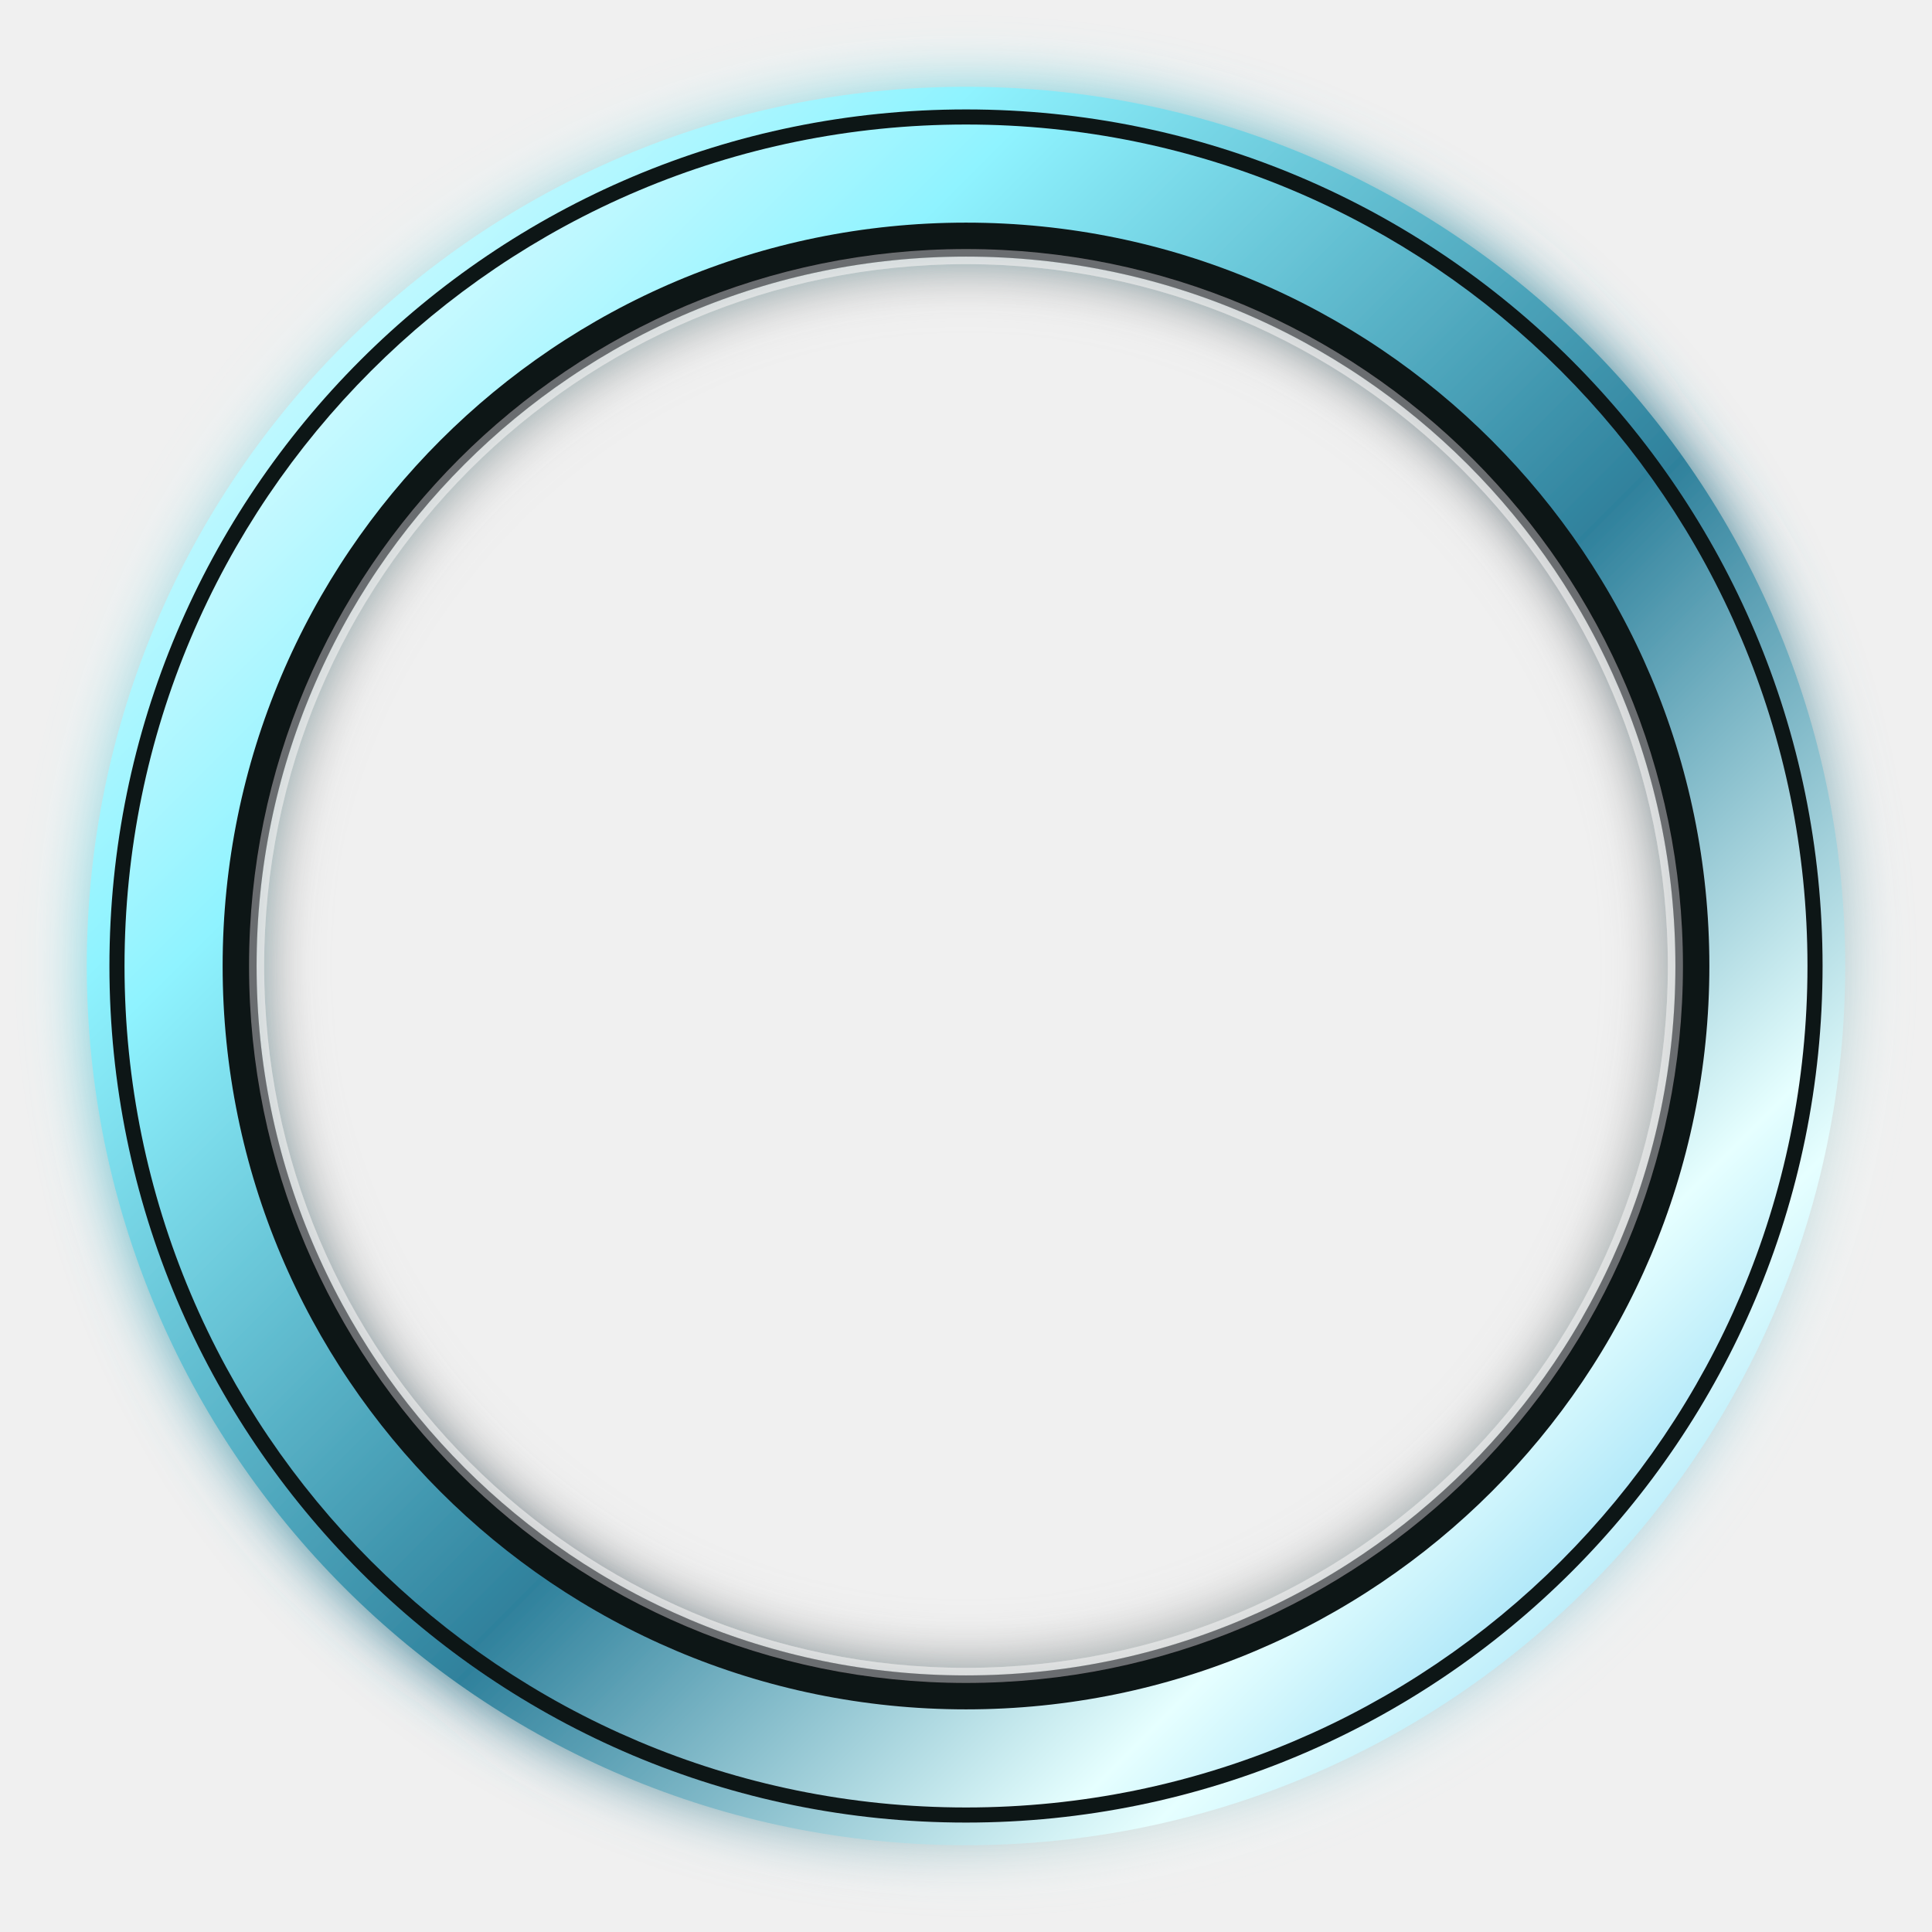
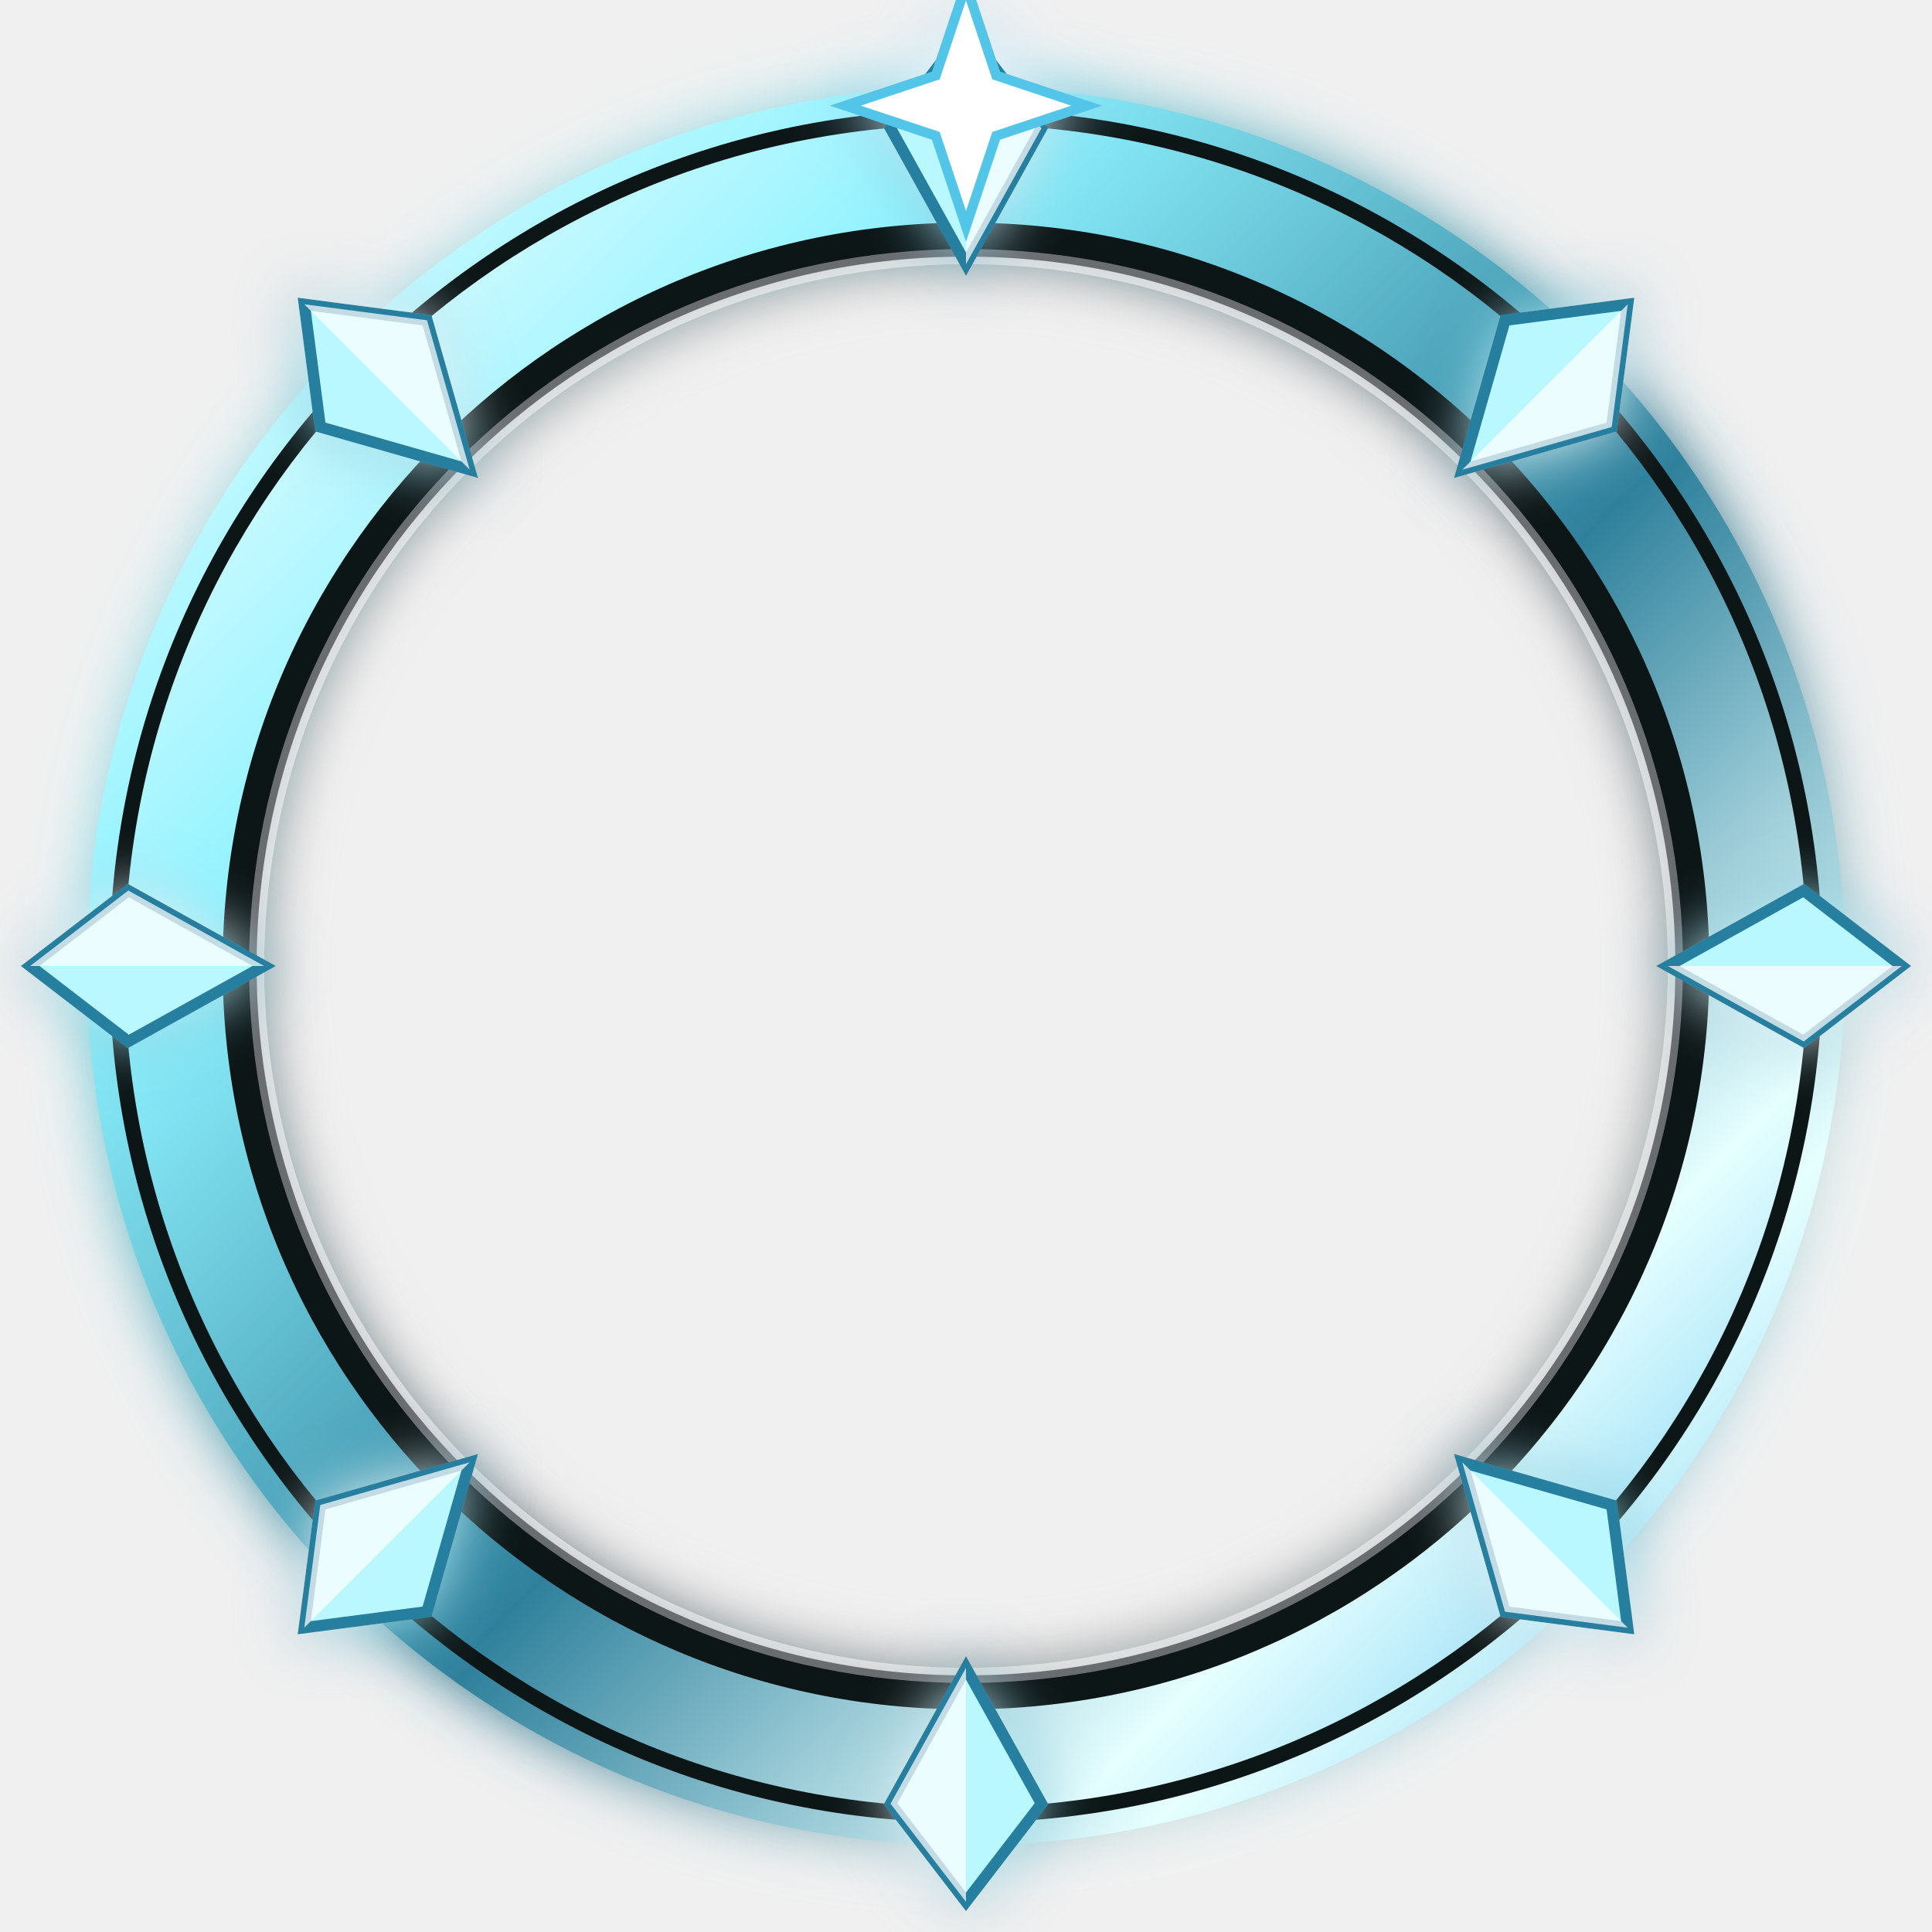
<svg xmlns="http://www.w3.org/2000/svg" viewBox="0 0 256 256">
  <defs>
    <linearGradient id="fire" x1="0" y1="0" x2="0.8" y2="1">
      <stop stop-color="#fff5a1" />
      <stop offset=".24" stop-color="#ff9d27" />
      <stop offset=".58" stop-color="#ff3b12" />
      <stop offset="1" stop-color="#7f1008" />
    </linearGradient>
    <linearGradient id="ice" x1="0" y1="0" x2="1" y2="1">
      <stop stop-color="#f4ffff" />
      <stop offset=".26" stop-color="#4be7ff" />
      <stop offset=".62" stop-color="#168bff" />
      <stop offset="1" stop-color="#2637be" />
    </linearGradient>
    <linearGradient id="metal" x1="0" y1="0" x2="1" y2="1">
      <stop stop-color="#fff" />
      <stop offset=".25" stop-color="#a9b8c3" />
      <stop offset=".52" stop-color="#35414b" />
      <stop offset=".78" stop-color="#e8f5ff" />
      <stop offset="1" stop-color="#65737e" />
    </linearGradient>
    <linearGradient id="gold" x1="0" y1="0" x2="1" y2="1">
      <stop stop-color="#fff1a5" />
      <stop offset=".25" stop-color="#e6b84c" />
      <stop offset=".55" stop-color="#8b5b12" />
      <stop offset=".8" stop-color="#ffe890" />
      <stop offset="1" stop-color="#9a6b1d" />
    </linearGradient>
    <linearGradient id="bronze" x1="0" y1="0" x2="1" y2="1">
      <stop stop-color="#f5c096" />
      <stop offset=".28" stop-color="#a45b2b" />
      <stop offset=".56" stop-color="#63351c" />
      <stop offset=".8" stop-color="#e9a36d" />
      <stop offset="1" stop-color="#78421f" />
    </linearGradient>
    <linearGradient id="diamond" x1="0" y1="0" x2="1" y2="1">
      <stop stop-color="#fff" />
      <stop offset=".25" stop-color="#8ff3ff" />
      <stop offset=".56" stop-color="#2f819c" />
      <stop offset=".8" stop-color="#e6ffff" />
      <stop offset="1" stop-color="#5dc3ee" />
    </linearGradient>
    <linearGradient id="rainbow" x1="0" y1="0" x2="1" y2="1">
      <stop stop-color="#ff294f" />
      <stop offset=".16" stop-color="#ff9c21" />
      <stop offset=".32" stop-color="#faff35" />
      <stop offset=".48" stop-color="#2dff81" />
      <stop offset=".64" stop-color="#19dfff" />
      <stop offset=".82" stop-color="#6a4dff" />
      <stop offset="1" stop-color="#ff38c7" />
    </linearGradient>
    <linearGradient id="neon" x1="0" y1="0" x2="1" y2="1">
      <stop stop-color="#ffe0ff" />
      <stop offset=".3" stop-color="#e05bff" />
      <stop offset=".7" stop-color="#7025ec" />
      <stop offset="1" stop-color="#ff8aff" />
    </linearGradient>
    <filter id="glow" x="-60%" y="-60%" width="220%" height="220%">
      <feGaussianBlur stdDeviation="4" result="blur" />
      <feMerge>
        <feMergeNode in="blur" />
        <feMergeNode in="SourceGraphic" />
      </feMerge>
    </filter>
  </defs>
  <g filter="url(#glow)">
    <circle cx="128" cy="128" r="105" fill="none" stroke="#101316" stroke-width="22" />
    <circle cx="128" cy="128" r="105" fill="none" stroke="url(#diamond)" stroke-width="13" />
    <circle cx="128" cy="128" r="115" fill="none" stroke="url(#diamond)" stroke-width="3" />
    <circle cx="128" cy="128" r="94" fill="none" stroke="#fff" stroke-opacity=".38" stroke-width="2" />
  </g>
+   <g filter="url(#glow)">
+     <g transform="rotate(0 128 128)">
+       <path d="M128 4l10 13-10 18-10-18z" fill="#b9f8ff" stroke="#267f9f" stroke-width="1.5" />
+       <path d="M128 4l0 31 10-18z" fill="#fff" opacity=".72" />
+     </g>
+     <g transform="rotate(45 128 128)">
+       <path d="M128 4l10 13-10 18-10-18z" fill="#b9f8ff" stroke="#267f9f" stroke-width="1.5" />
+       <path d="M128 4l0 31 10-18z" fill="#fff" opacity=".72" />
+     </g>
+     <g transform="rotate(90 128 128)">
+       <path d="M128 4l10 13-10 18-10-18z" fill="#b9f8ff" stroke="#267f9f" stroke-width="1.5" />
+       <path d="M128 4l0 31 10-18z" fill="#fff" opacity=".72" />
+     </g>
+     <g transform="rotate(135 128 128)">
+       <path d="M128 4l10 13-10 18-10-18z" fill="#b9f8ff" stroke="#267f9f" stroke-width="1.5" />
+       <path d="M128 4l0 31 10-18z" fill="#fff" opacity=".72" />
+     </g>
+     <g transform="rotate(180 128 128)">
+       <path d="M128 4l10 13-10 18-10-18z" fill="#b9f8ff" stroke="#267f9f" stroke-width="1.5" />
+       <path d="M128 4l0 31 10-18z" fill="#fff" opacity=".72" />
+     </g>
+     <g transform="rotate(225 128 128)">
+       <path d="M128 4l10 13-10 18-10-18z" fill="#b9f8ff" stroke="#267f9f" stroke-width="1.5" />
+       <path d="M128 4l0 31 10-18z" fill="#fff" opacity=".72" />
+     </g>
+     <g transform="rotate(270 128 128)">
+       <path d="M128 4l10 13-10 18-10-18z" fill="#b9f8ff" stroke="#267f9f" stroke-width="1.5" />
+       <path d="M128 4l0 31 10-18z" fill="#fff" opacity=".72" />
+     </g>
+     <g transform="rotate(315 128 128)">
+       <path d="M128 4l10 13-10 18-10-18z" fill="#b9f8ff" stroke="#267f9f" stroke-width="1.5" />
+       <path d="M128 4l0 31 10-18z" fill="#fff" opacity=".72" />
+     </g>
+     <path d="M128 -2l4 12 12 4-12 4-4 12-4-12-12-4 12-4z" fill="#fff" stroke="#53c5e9" stroke-width="1.3" />
+   </g>
</svg>
